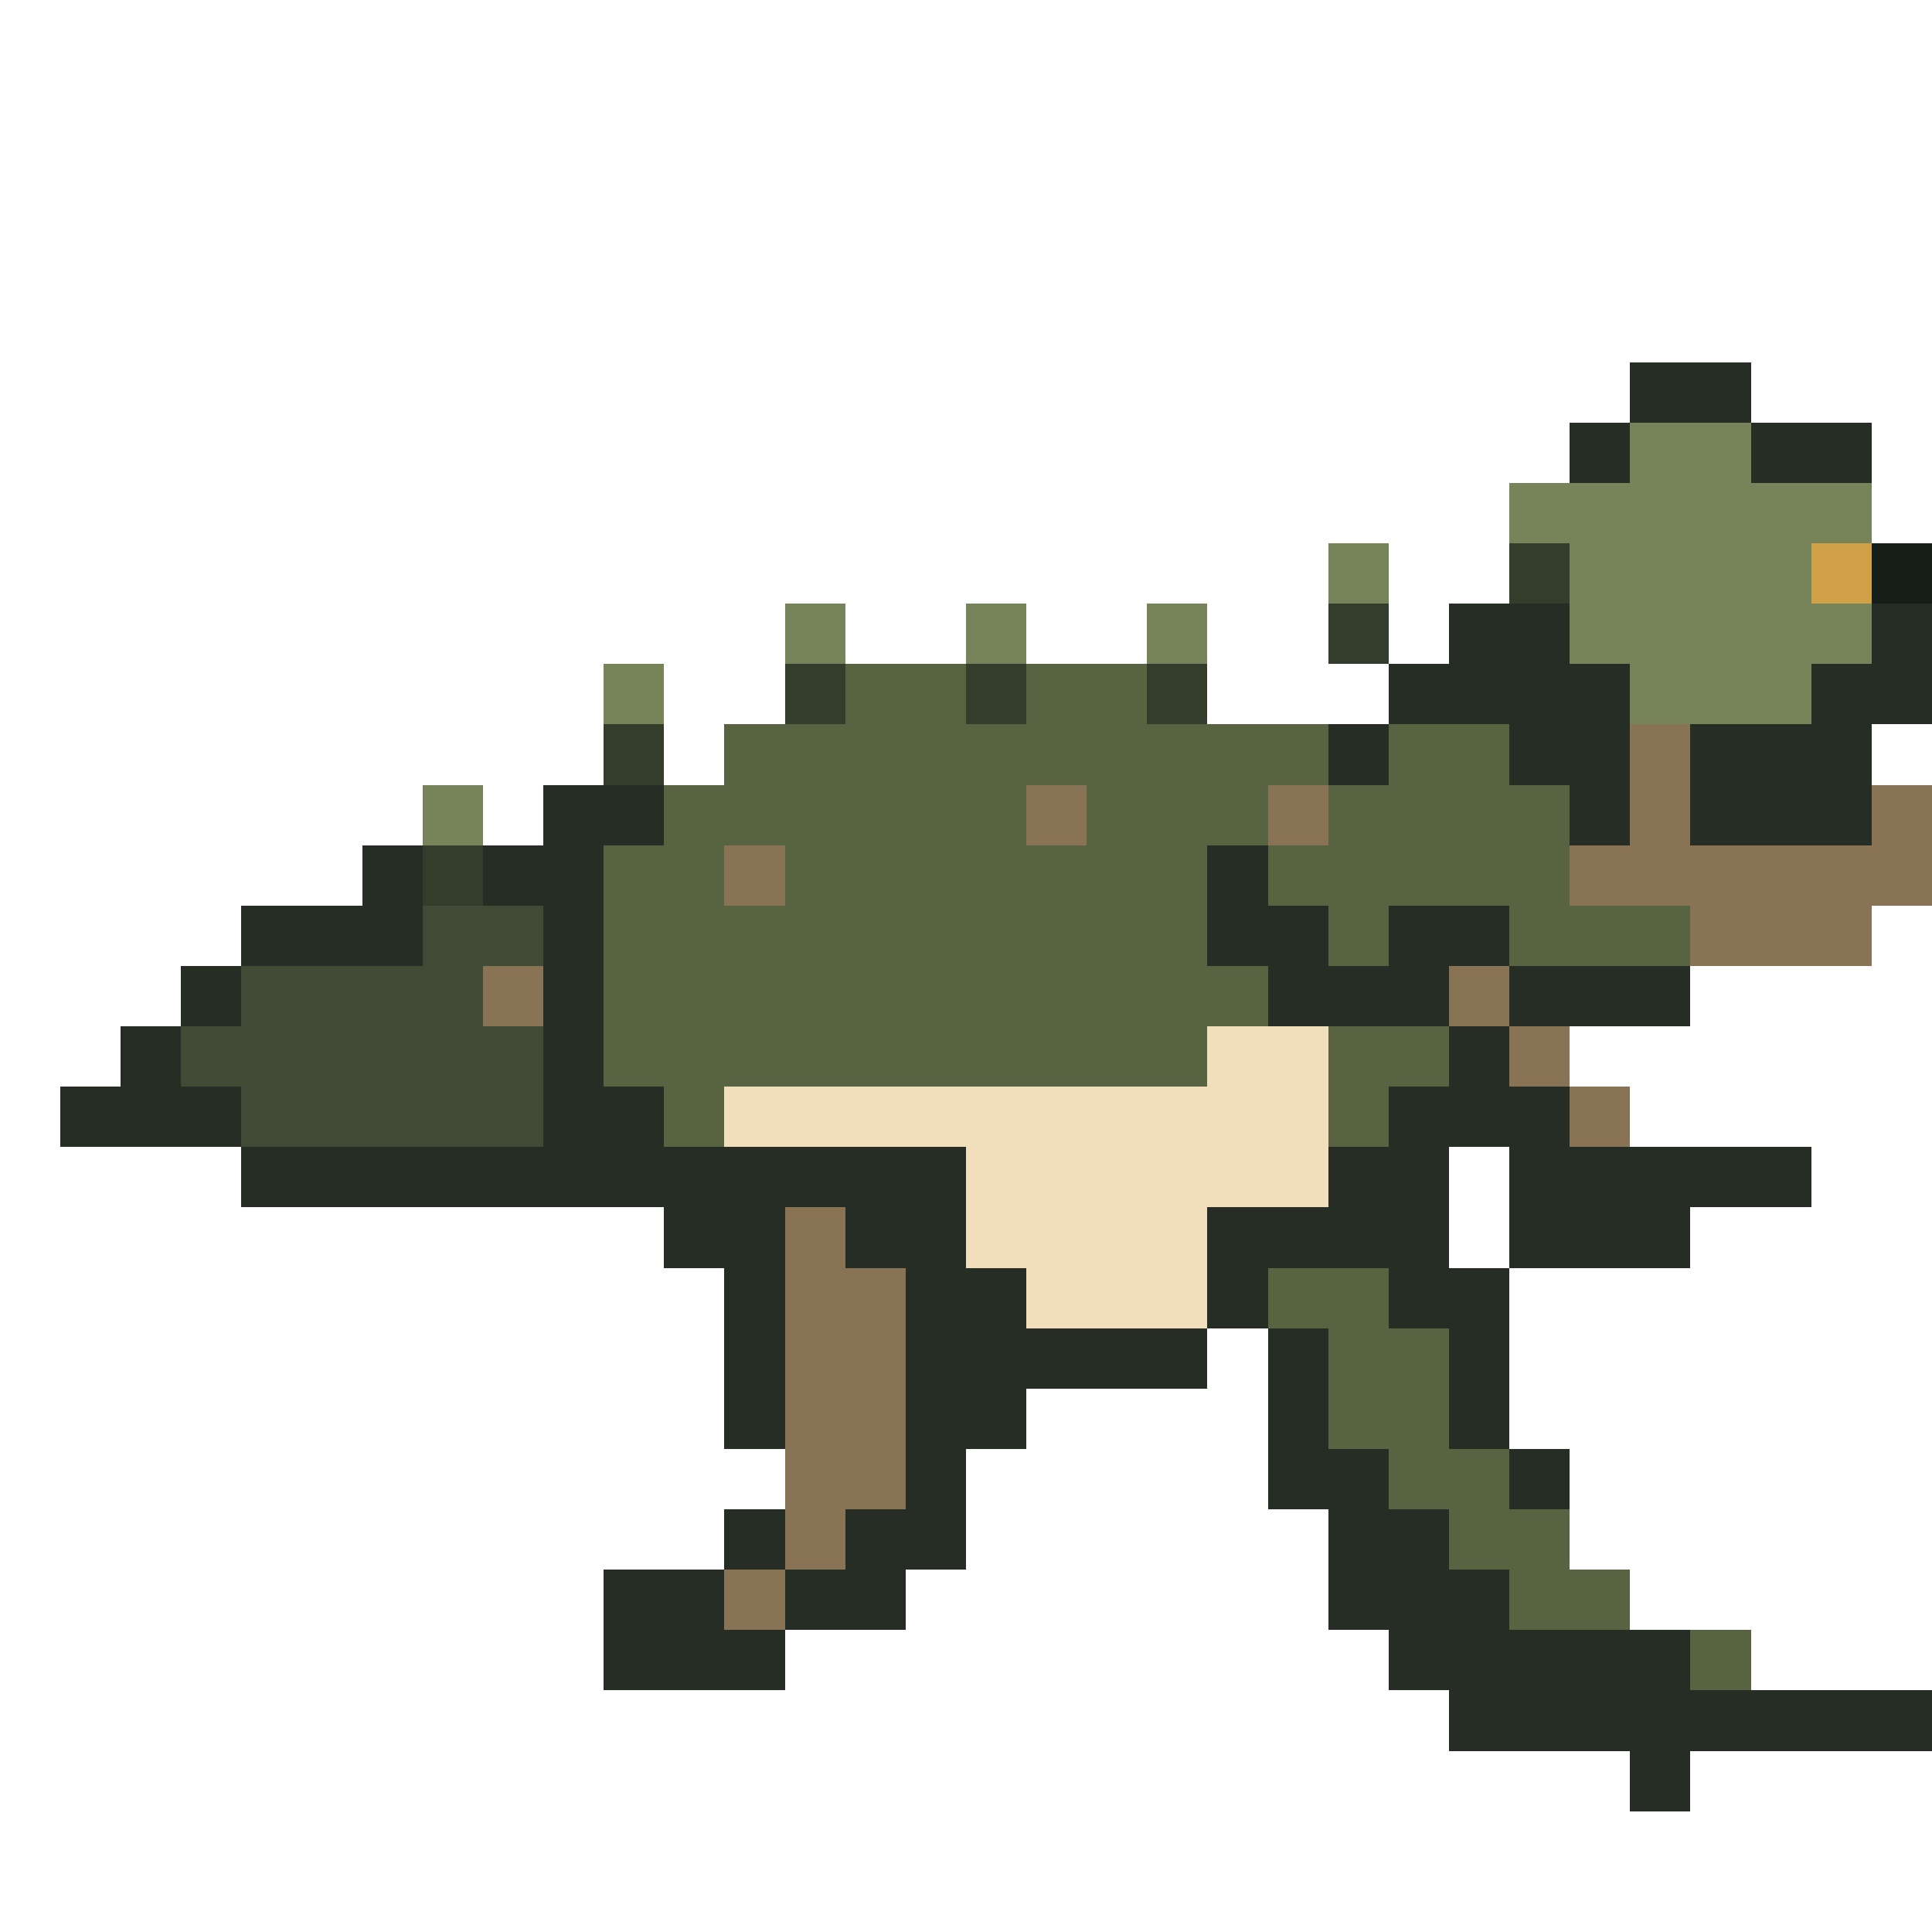
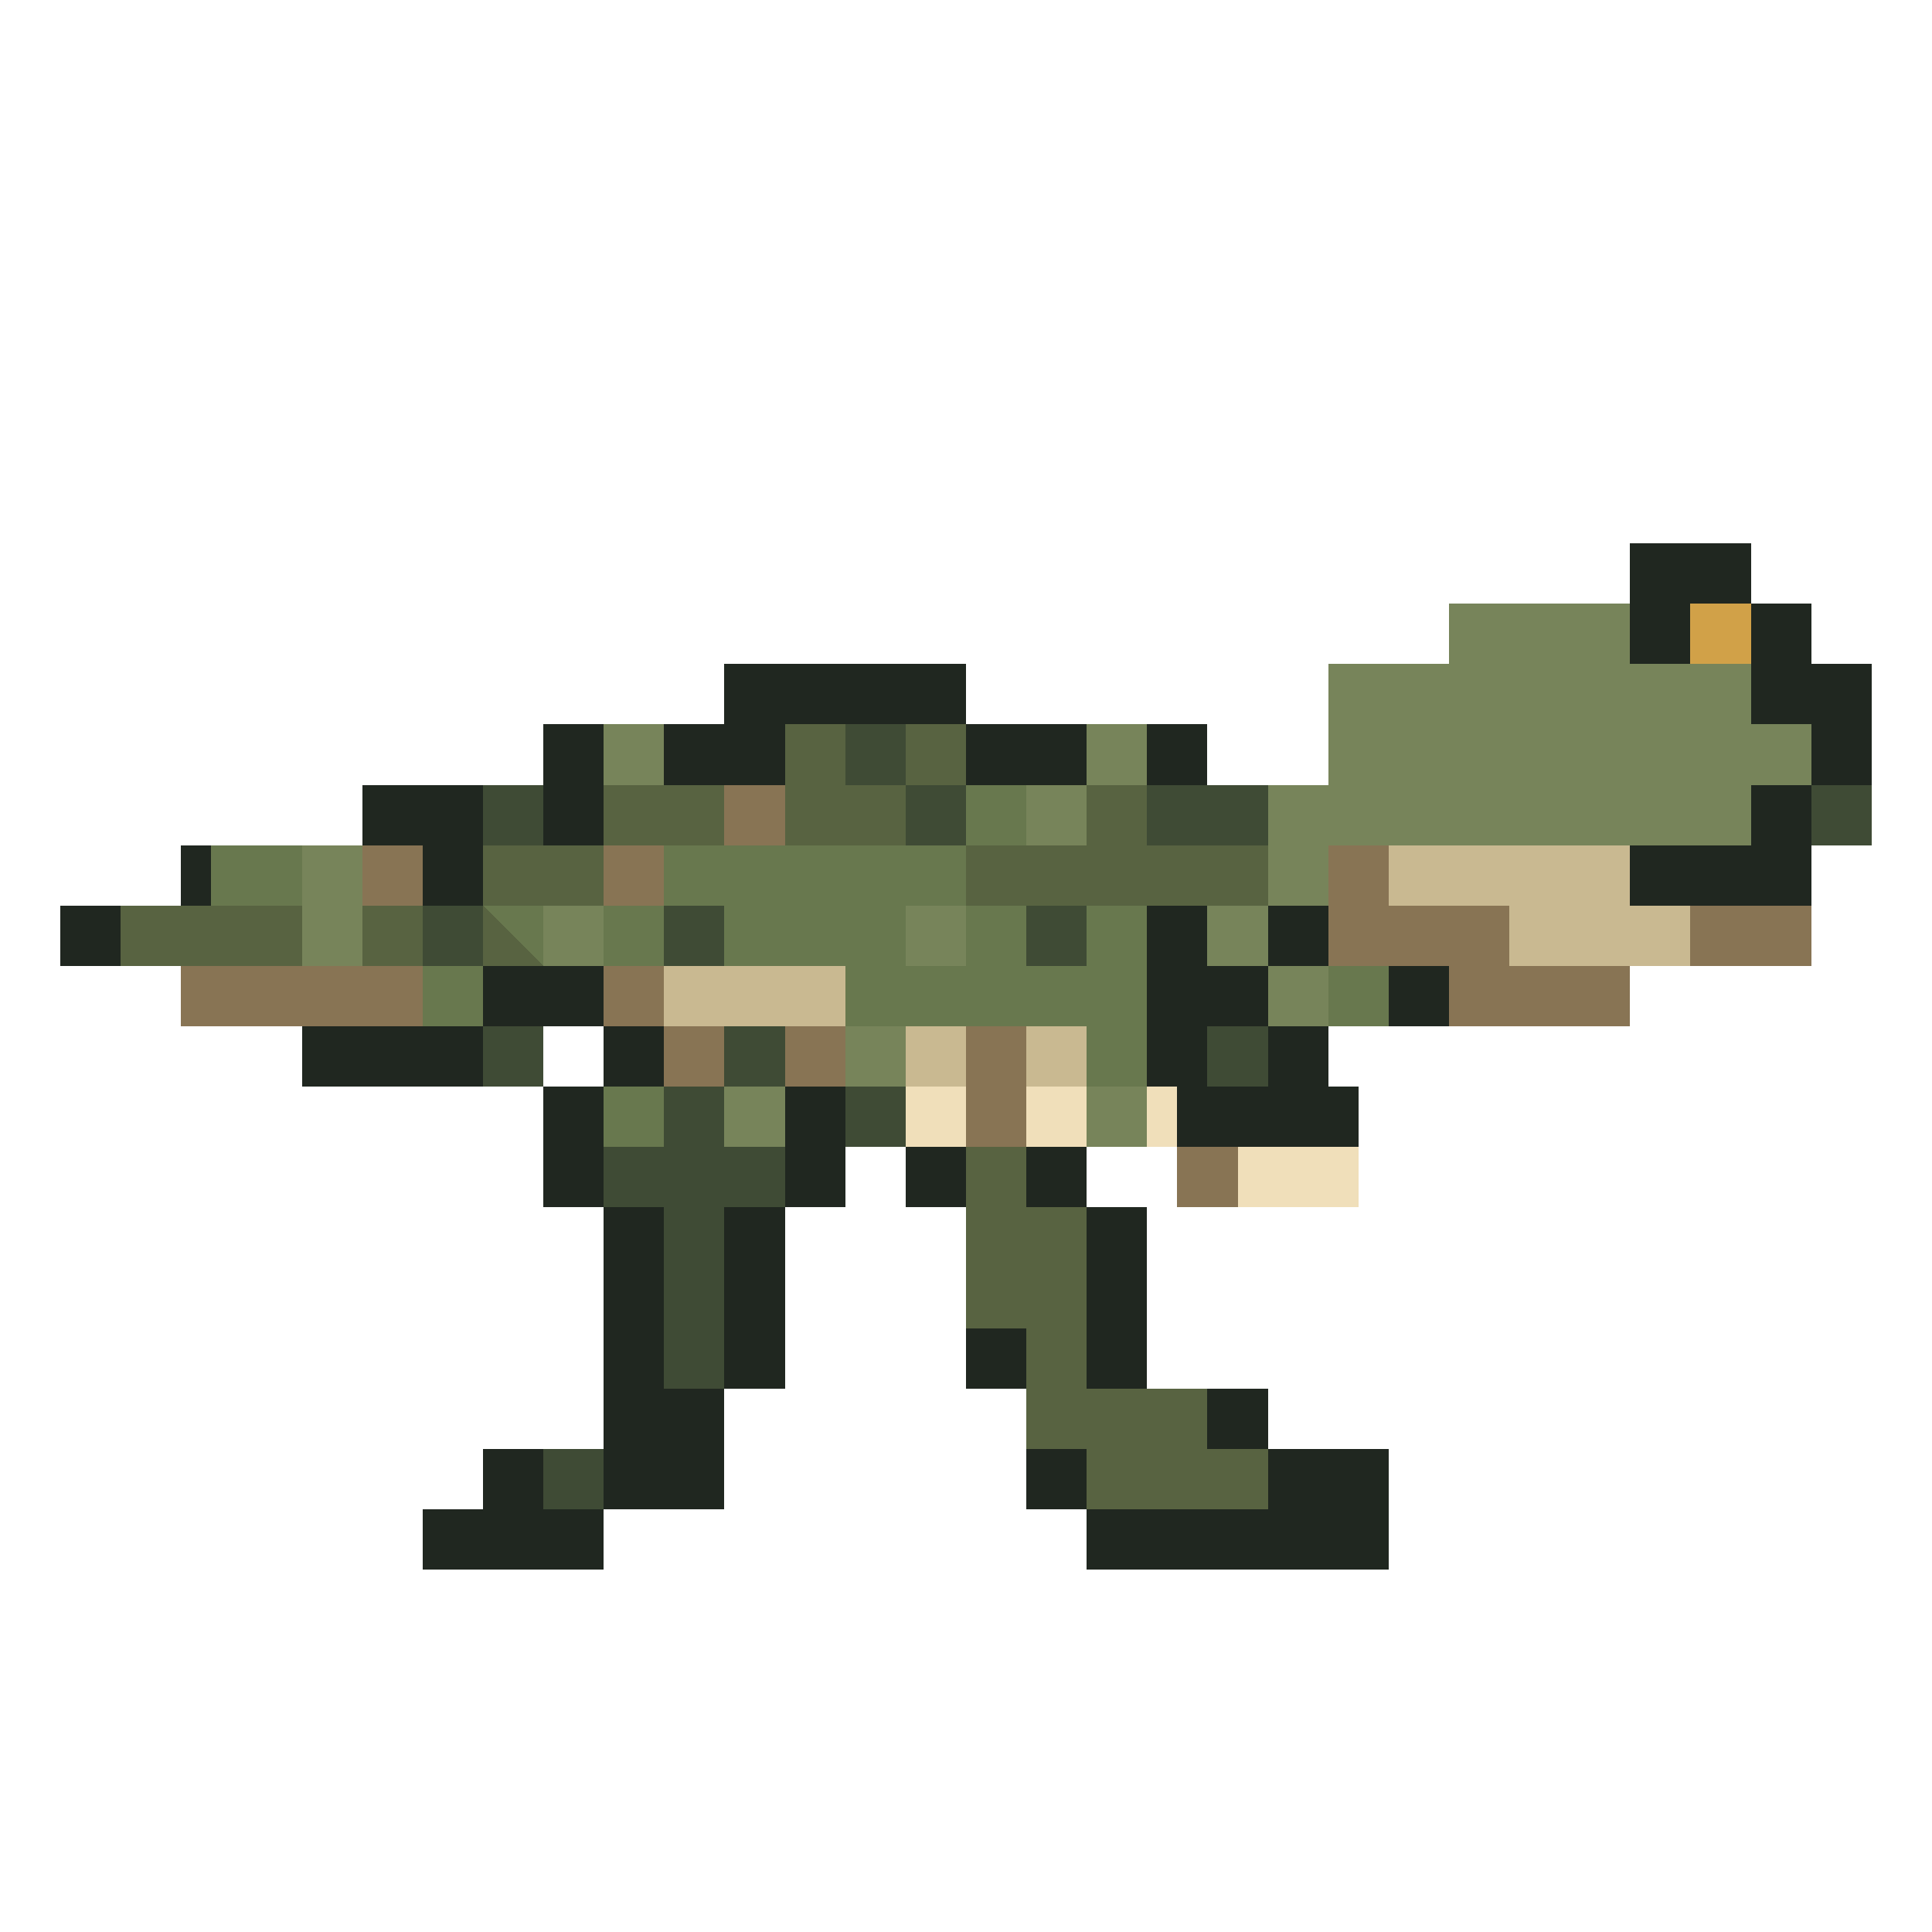
- <svg xmlns="http://www.w3.org/2000/svg" viewBox="0 0 128 128" shape-rendering="crispEdges" role="img" aria-label="Vasti" data-character="Vasti" data-species="Vastatosaurus rex" data-origin="King Kong 2005" data-anatomy="armored tyrannosaur skull three-fingered forelimbs" data-hand-digits="3" data-colors="olive-green brown beige" data-render-style="pixel-art" data-pixel-grid="4px" data-pose="idle">
-   <rect x="108" y="24" width="4" height="4" fill="#252d25" />
-   <rect x="112" y="24" width="4" height="4" fill="#252d25" />
-   <rect x="104" y="28" width="4" height="4" fill="#252d25" />
-   <rect x="108" y="28" width="4" height="4" fill="#77845a" />
-   <rect x="112" y="28" width="4" height="4" fill="#77845a" />
-   <rect x="116" y="28" width="4" height="4" fill="#252d25" />
-   <rect x="120" y="28" width="4" height="4" fill="#252d25" />
-   <rect x="100" y="32" width="4" height="4" fill="#77845a" />
-   <rect x="104" y="32" width="4" height="4" fill="#77845a" />
-   <rect x="108" y="32" width="4" height="4" fill="#77845a" />
-   <rect x="112" y="32" width="4" height="4" fill="#77845a" />
-   <rect x="116" y="32" width="4" height="4" fill="#77845a" />
-   <rect x="120" y="32" width="4" height="4" fill="#77845a" />
-   <rect x="88" y="36" width="4" height="4" fill="#77845a" />
-   <rect x="100" y="36" width="4" height="4" fill="#343d2c" />
-   <rect x="104" y="36" width="4" height="4" fill="#77845a" />
-   <rect x="108" y="36" width="4" height="4" fill="#77845a" />
-   <rect x="112" y="36" width="4" height="4" fill="#77845a" />
-   <rect x="116" y="36" width="4" height="4" fill="#77845a" />
-   <rect x="120" y="36" width="4" height="4" fill="#d1a148" />
-   <rect x="124" y="36" width="4" height="4" fill="#171d18" />
-   <rect x="52" y="40" width="4" height="4" fill="#77845a" />
-   <rect x="64" y="40" width="4" height="4" fill="#77845a" />
-   <rect x="76" y="40" width="4" height="4" fill="#77845a" />
-   <rect x="88" y="40" width="4" height="4" fill="#343d2c" />
-   <rect x="96" y="40" width="4" height="4" fill="#252d25" />
-   <rect x="100" y="40" width="4" height="4" fill="#252d25" />
-   <rect x="104" y="40" width="4" height="4" fill="#77845a" />
-   <rect x="108" y="40" width="4" height="4" fill="#77845a" />
-   <rect x="112" y="40" width="4" height="4" fill="#77845a" />
-   <rect x="116" y="40" width="4" height="4" fill="#77845a" />
-   <rect x="120" y="40" width="4" height="4" fill="#77845a" />
-   <rect x="124" y="40" width="4" height="4" fill="#252d25" />
-   <rect x="40" y="44" width="4" height="4" fill="#77845a" />
-   <rect x="52" y="44" width="4" height="4" fill="#343d2c" />
-   <rect x="56" y="44" width="4" height="4" fill="#586341" />
-   <rect x="60" y="44" width="4" height="4" fill="#586341" />
-   <rect x="64" y="44" width="4" height="4" fill="#343d2c" />
-   <rect x="68" y="44" width="4" height="4" fill="#586341" />
-   <rect x="72" y="44" width="4" height="4" fill="#586341" />
-   <rect x="76" y="44" width="4" height="4" fill="#343d2c" />
-   <rect x="92" y="44" width="4" height="4" fill="#252d25" />
-   <rect x="96" y="44" width="4" height="4" fill="#252d25" />
-   <rect x="100" y="44" width="4" height="4" fill="#252d25" />
-   <rect x="104" y="44" width="4" height="4" fill="#252d25" />
-   <rect x="108" y="44" width="4" height="4" fill="#77845a" />
-   <rect x="112" y="44" width="4" height="4" fill="#77845a" />
-   <rect x="116" y="44" width="4" height="4" fill="#77845a" />
-   <rect x="120" y="44" width="4" height="4" fill="#252d25" />
-   <rect x="124" y="44" width="4" height="4" fill="#252d25" />
-   <rect x="40" y="48" width="4" height="4" fill="#343d2c" />
-   <rect x="48" y="48" width="4" height="4" fill="#586341" />
-   <rect x="52" y="48" width="4" height="4" fill="#586341" />
-   <rect x="56" y="48" width="4" height="4" fill="#586341" />
-   <rect x="60" y="48" width="4" height="4" fill="#586341" />
-   <rect x="64" y="48" width="4" height="4" fill="#586341" />
-   <rect x="68" y="48" width="4" height="4" fill="#586341" />
-   <rect x="72" y="48" width="4" height="4" fill="#586341" />
-   <rect x="76" y="48" width="4" height="4" fill="#586341" />
-   <rect x="80" y="48" width="4" height="4" fill="#586341" />
-   <rect x="84" y="48" width="4" height="4" fill="#586341" />
-   <rect x="88" y="48" width="4" height="4" fill="#252d25" />
-   <rect x="92" y="48" width="4" height="4" fill="#586341" />
-   <rect x="96" y="48" width="4" height="4" fill="#586341" />
-   <rect x="100" y="48" width="4" height="4" fill="#252d25" />
-   <rect x="104" y="48" width="4" height="4" fill="#252d25" />
-   <rect x="108" y="48" width="4" height="4" fill="#887454" />
-   <rect x="112" y="48" width="4" height="4" fill="#252d25" />
-   <rect x="116" y="48" width="4" height="4" fill="#252d25" />
-   <rect x="120" y="48" width="4" height="4" fill="#252d25" />
-   <rect x="28" y="52" width="4" height="4" fill="#77845a" />
-   <rect x="36" y="52" width="4" height="4" fill="#252d25" />
-   <rect x="40" y="52" width="4" height="4" fill="#252d25" />
-   <rect x="44" y="52" width="4" height="4" fill="#586341" />
-   <rect x="48" y="52" width="4" height="4" fill="#586341" />
-   <rect x="52" y="52" width="4" height="4" fill="#586341" />
-   <rect x="56" y="52" width="4" height="4" fill="#586341" />
-   <rect x="60" y="52" width="4" height="4" fill="#586341" />
-   <rect x="64" y="52" width="4" height="4" fill="#586341" />
-   <rect x="68" y="52" width="4" height="4" fill="#887454" />
-   <rect x="72" y="52" width="4" height="4" fill="#586341" />
-   <rect x="76" y="52" width="4" height="4" fill="#586341" />
-   <rect x="80" y="52" width="4" height="4" fill="#586341" />
-   <rect x="84" y="52" width="4" height="4" fill="#887454" />
-   <rect x="88" y="52" width="4" height="4" fill="#586341" />
-   <rect x="92" y="52" width="4" height="4" fill="#586341" />
-   <rect x="96" y="52" width="4" height="4" fill="#586341" />
-   <rect x="100" y="52" width="4" height="4" fill="#586341" />
-   <rect x="104" y="52" width="4" height="4" fill="#252d25" />
-   <rect x="108" y="52" width="4" height="4" fill="#887454" />
-   <rect x="112" y="52" width="4" height="4" fill="#252d25" />
-   <rect x="116" y="52" width="4" height="4" fill="#252d25" />
-   <rect x="120" y="52" width="4" height="4" fill="#252d25" />
-   <rect x="124" y="52" width="4" height="4" fill="#887454" />
-   <rect x="24" y="56" width="4" height="4" fill="#252d25" />
-   <rect x="28" y="56" width="4" height="4" fill="#343d2c" />
-   <rect x="32" y="56" width="4" height="4" fill="#252d25" />
-   <rect x="36" y="56" width="4" height="4" fill="#252d25" />
-   <rect x="40" y="56" width="4" height="4" fill="#586341" />
-   <rect x="44" y="56" width="4" height="4" fill="#586341" />
-   <rect x="48" y="56" width="4" height="4" fill="#887454" />
-   <rect x="52" y="56" width="4" height="4" fill="#586341" />
-   <rect x="56" y="56" width="4" height="4" fill="#586341" />
-   <rect x="60" y="56" width="4" height="4" fill="#586341" />
-   <rect x="64" y="56" width="4" height="4" fill="#586341" />
-   <rect x="68" y="56" width="4" height="4" fill="#586341" />
-   <rect x="72" y="56" width="4" height="4" fill="#586341" />
-   <rect x="76" y="56" width="4" height="4" fill="#586341" />
-   <rect x="80" y="56" width="4" height="4" fill="#252d25" />
-   <rect x="84" y="56" width="4" height="4" fill="#586341" />
-   <rect x="88" y="56" width="4" height="4" fill="#586341" />
-   <rect x="92" y="56" width="4" height="4" fill="#586341" />
-   <rect x="96" y="56" width="4" height="4" fill="#586341" />
-   <rect x="100" y="56" width="4" height="4" fill="#586341" />
-   <rect x="104" y="56" width="4" height="4" fill="#887454" />
-   <rect x="108" y="56" width="4" height="4" fill="#887454" />
-   <rect x="112" y="56" width="4" height="4" fill="#887454" />
-   <rect x="116" y="56" width="4" height="4" fill="#887454" />
-   <rect x="120" y="56" width="4" height="4" fill="#887454" />
-   <rect x="124" y="56" width="4" height="4" fill="#887454" />
-   <rect x="16" y="60" width="4" height="4" fill="#252d25" />
-   <rect x="20" y="60" width="4" height="4" fill="#252d25" />
-   <rect x="24" y="60" width="4" height="4" fill="#252d25" />
-   <rect x="28" y="60" width="4" height="4" fill="#3f4b35" />
-   <rect x="32" y="60" width="4" height="4" fill="#3f4b35" />
-   <rect x="36" y="60" width="4" height="4" fill="#252d25" />
-   <rect x="40" y="60" width="4" height="4" fill="#586341" />
-   <rect x="44" y="60" width="4" height="4" fill="#586341" />
-   <rect x="48" y="60" width="4" height="4" fill="#586341" />
-   <rect x="52" y="60" width="4" height="4" fill="#586341" />
-   <rect x="56" y="60" width="4" height="4" fill="#586341" />
-   <rect x="60" y="60" width="4" height="4" fill="#586341" />
-   <rect x="64" y="60" width="4" height="4" fill="#586341" />
-   <rect x="68" y="60" width="4" height="4" fill="#586341" />
-   <rect x="72" y="60" width="4" height="4" fill="#586341" />
-   <rect x="76" y="60" width="4" height="4" fill="#586341" />
-   <rect x="80" y="60" width="4" height="4" fill="#252d25" />
-   <rect x="84" y="60" width="4" height="4" fill="#252d25" />
-   <rect x="88" y="60" width="4" height="4" fill="#586341" />
-   <rect x="92" y="60" width="4" height="4" fill="#252d25" />
-   <rect x="96" y="60" width="4" height="4" fill="#252d25" />
-   <rect x="100" y="60" width="4" height="4" fill="#586341" />
-   <rect x="104" y="60" width="4" height="4" fill="#586341" />
-   <rect x="108" y="60" width="4" height="4" fill="#586341" />
-   <rect x="112" y="60" width="4" height="4" fill="#887454" />
-   <rect x="116" y="60" width="4" height="4" fill="#887454" />
-   <rect x="120" y="60" width="4" height="4" fill="#887454" />
-   <rect x="12" y="64" width="4" height="4" fill="#252d25" />
-   <rect x="16" y="64" width="4" height="4" fill="#3f4b35" />
-   <rect x="20" y="64" width="4" height="4" fill="#3f4b35" />
-   <rect x="24" y="64" width="4" height="4" fill="#3f4b35" />
-   <rect x="28" y="64" width="4" height="4" fill="#3f4b35" />
-   <rect x="32" y="64" width="4" height="4" fill="#887454" />
-   <rect x="36" y="64" width="4" height="4" fill="#252d25" />
-   <rect x="40" y="64" width="4" height="4" fill="#586341" />
-   <rect x="44" y="64" width="4" height="4" fill="#586341" />
-   <rect x="48" y="64" width="4" height="4" fill="#586341" />
-   <rect x="52" y="64" width="4" height="4" fill="#586341" />
-   <rect x="56" y="64" width="4" height="4" fill="#586341" />
-   <rect x="60" y="64" width="4" height="4" fill="#586341" />
-   <rect x="64" y="64" width="4" height="4" fill="#586341" />
-   <rect x="68" y="64" width="4" height="4" fill="#586341" />
-   <rect x="72" y="64" width="4" height="4" fill="#586341" />
-   <rect x="76" y="64" width="4" height="4" fill="#586341" />
-   <rect x="80" y="64" width="4" height="4" fill="#586341" />
-   <rect x="84" y="64" width="4" height="4" fill="#252d25" />
-   <rect x="88" y="64" width="4" height="4" fill="#252d25" />
-   <rect x="92" y="64" width="4" height="4" fill="#252d25" />
-   <rect x="96" y="64" width="4" height="4" fill="#887454" />
-   <rect x="100" y="64" width="4" height="4" fill="#252d25" />
-   <rect x="104" y="64" width="4" height="4" fill="#252d25" />
-   <rect x="108" y="64" width="4" height="4" fill="#252d25" />
-   <rect x="8" y="68" width="4" height="4" fill="#252d25" />
-   <rect x="12" y="68" width="4" height="4" fill="#3f4b35" />
-   <rect x="16" y="68" width="4" height="4" fill="#3f4b35" />
-   <rect x="20" y="68" width="4" height="4" fill="#3f4b35" />
-   <rect x="24" y="68" width="4" height="4" fill="#3f4b35" />
-   <rect x="28" y="68" width="4" height="4" fill="#3f4b35" />
-   <rect x="32" y="68" width="4" height="4" fill="#3f4b35" />
-   <rect x="36" y="68" width="4" height="4" fill="#252d25" />
-   <rect x="40" y="68" width="4" height="4" fill="#586341" />
-   <rect x="44" y="68" width="4" height="4" fill="#586341" />
-   <rect x="48" y="68" width="4" height="4" fill="#586341" />
-   <rect x="52" y="68" width="4" height="4" fill="#586341" />
-   <rect x="56" y="68" width="4" height="4" fill="#586341" />
-   <rect x="60" y="68" width="4" height="4" fill="#586341" />
-   <rect x="64" y="68" width="4" height="4" fill="#586341" />
-   <rect x="68" y="68" width="4" height="4" fill="#586341" />
-   <rect x="72" y="68" width="4" height="4" fill="#586341" />
-   <rect x="76" y="68" width="4" height="4" fill="#586341" />
-   <rect x="80" y="68" width="4" height="4" fill="#f0dfba" />
-   <rect x="84" y="68" width="4" height="4" fill="#f0dfba" />
-   <rect x="88" y="68" width="4" height="4" fill="#586341" />
-   <rect x="92" y="68" width="4" height="4" fill="#586341" />
-   <rect x="96" y="68" width="4" height="4" fill="#252d25" />
-   <rect x="100" y="68" width="4" height="4" fill="#887454" />
-   <rect x="4" y="72" width="4" height="4" fill="#252d25" />
-   <rect x="8" y="72" width="4" height="4" fill="#252d25" />
-   <rect x="12" y="72" width="4" height="4" fill="#252d25" />
-   <rect x="16" y="72" width="4" height="4" fill="#3f4b35" />
-   <rect x="20" y="72" width="4" height="4" fill="#3f4b35" />
-   <rect x="24" y="72" width="4" height="4" fill="#3f4b35" />
-   <rect x="28" y="72" width="4" height="4" fill="#3f4b35" />
-   <rect x="32" y="72" width="4" height="4" fill="#3f4b35" />
-   <rect x="36" y="72" width="4" height="4" fill="#252d25" />
-   <rect x="40" y="72" width="4" height="4" fill="#252d25" />
-   <rect x="44" y="72" width="4" height="4" fill="#586341" />
-   <rect x="48" y="72" width="4" height="4" fill="#f0dfba" />
-   <rect x="52" y="72" width="4" height="4" fill="#f0dfba" />
-   <rect x="56" y="72" width="4" height="4" fill="#f0dfba" />
-   <rect x="60" y="72" width="4" height="4" fill="#f0dfba" />
-   <rect x="64" y="72" width="4" height="4" fill="#f0dfba" />
-   <rect x="68" y="72" width="4" height="4" fill="#f0dfba" />
-   <rect x="72" y="72" width="4" height="4" fill="#f0dfba" />
-   <rect x="76" y="72" width="4" height="4" fill="#f0dfba" />
-   <rect x="80" y="72" width="4" height="4" fill="#f0dfba" />
-   <rect x="84" y="72" width="4" height="4" fill="#f0dfba" />
-   <rect x="88" y="72" width="4" height="4" fill="#586341" />
-   <rect x="92" y="72" width="4" height="4" fill="#252d25" />
-   <rect x="96" y="72" width="4" height="4" fill="#252d25" />
-   <rect x="100" y="72" width="4" height="4" fill="#252d25" />
-   <rect x="104" y="72" width="4" height="4" fill="#887454" />
-   <rect x="16" y="76" width="4" height="4" fill="#252d25" />
-   <rect x="20" y="76" width="4" height="4" fill="#252d25" />
-   <rect x="24" y="76" width="4" height="4" fill="#252d25" />
-   <rect x="28" y="76" width="4" height="4" fill="#252d25" />
-   <rect x="32" y="76" width="4" height="4" fill="#252d25" />
-   <rect x="36" y="76" width="4" height="4" fill="#252d25" />
-   <rect x="40" y="76" width="4" height="4" fill="#252d25" />
-   <rect x="44" y="76" width="4" height="4" fill="#252d25" />
-   <rect x="48" y="76" width="4" height="4" fill="#252d25" />
-   <rect x="52" y="76" width="4" height="4" fill="#252d25" />
-   <rect x="56" y="76" width="4" height="4" fill="#252d25" />
-   <rect x="60" y="76" width="4" height="4" fill="#252d25" />
-   <rect x="64" y="76" width="4" height="4" fill="#f0dfba" />
-   <rect x="68" y="76" width="4" height="4" fill="#f0dfba" />
-   <rect x="72" y="76" width="4" height="4" fill="#f0dfba" />
-   <rect x="76" y="76" width="4" height="4" fill="#f0dfba" />
-   <rect x="80" y="76" width="4" height="4" fill="#f0dfba" />
-   <rect x="84" y="76" width="4" height="4" fill="#f0dfba" />
-   <rect x="88" y="76" width="4" height="4" fill="#252d25" />
-   <rect x="92" y="76" width="4" height="4" fill="#252d25" />
-   <rect x="100" y="76" width="4" height="4" fill="#252d25" />
-   <rect x="104" y="76" width="4" height="4" fill="#252d25" />
-   <rect x="108" y="76" width="4" height="4" fill="#252d25" />
-   <rect x="112" y="76" width="4" height="4" fill="#252d25" />
-   <rect x="116" y="76" width="4" height="4" fill="#252d25" />
-   <rect x="44" y="80" width="4" height="4" fill="#252d25" />
-   <rect x="48" y="80" width="4" height="4" fill="#252d25" />
-   <rect x="52" y="80" width="4" height="4" fill="#887454" />
-   <rect x="56" y="80" width="4" height="4" fill="#252d25" />
-   <rect x="60" y="80" width="4" height="4" fill="#252d25" />
-   <rect x="64" y="80" width="4" height="4" fill="#f0dfba" />
-   <rect x="68" y="80" width="4" height="4" fill="#f0dfba" />
-   <rect x="72" y="80" width="4" height="4" fill="#f0dfba" />
-   <rect x="76" y="80" width="4" height="4" fill="#f0dfba" />
-   <rect x="80" y="80" width="4" height="4" fill="#252d25" />
-   <rect x="84" y="80" width="4" height="4" fill="#252d25" />
-   <rect x="88" y="80" width="4" height="4" fill="#252d25" />
-   <rect x="92" y="80" width="4" height="4" fill="#252d25" />
-   <rect x="100" y="80" width="4" height="4" fill="#252d25" />
-   <rect x="104" y="80" width="4" height="4" fill="#252d25" />
-   <rect x="108" y="80" width="4" height="4" fill="#252d25" />
-   <rect x="48" y="84" width="4" height="4" fill="#252d25" />
-   <rect x="52" y="84" width="4" height="4" fill="#887454" />
-   <rect x="56" y="84" width="4" height="4" fill="#887454" />
-   <rect x="60" y="84" width="4" height="4" fill="#252d25" />
-   <rect x="64" y="84" width="4" height="4" fill="#252d25" />
-   <rect x="68" y="84" width="4" height="4" fill="#f0dfba" />
-   <rect x="72" y="84" width="4" height="4" fill="#f0dfba" />
-   <rect x="76" y="84" width="4" height="4" fill="#f0dfba" />
-   <rect x="80" y="84" width="4" height="4" fill="#252d25" />
-   <rect x="84" y="84" width="4" height="4" fill="#586341" />
-   <rect x="88" y="84" width="4" height="4" fill="#586341" />
-   <rect x="92" y="84" width="4" height="4" fill="#252d25" />
-   <rect x="96" y="84" width="4" height="4" fill="#252d25" />
-   <rect x="48" y="88" width="4" height="4" fill="#252d25" />
-   <rect x="52" y="88" width="4" height="4" fill="#887454" />
-   <rect x="56" y="88" width="4" height="4" fill="#887454" />
-   <rect x="60" y="88" width="4" height="4" fill="#252d25" />
-   <rect x="64" y="88" width="4" height="4" fill="#252d25" />
-   <rect x="68" y="88" width="4" height="4" fill="#252d25" />
-   <rect x="72" y="88" width="4" height="4" fill="#252d25" />
-   <rect x="76" y="88" width="4" height="4" fill="#252d25" />
-   <rect x="84" y="88" width="4" height="4" fill="#252d25" />
-   <rect x="88" y="88" width="4" height="4" fill="#586341" />
-   <rect x="92" y="88" width="4" height="4" fill="#586341" />
-   <rect x="96" y="88" width="4" height="4" fill="#252d25" />
-   <rect x="48" y="92" width="4" height="4" fill="#252d25" />
-   <rect x="52" y="92" width="4" height="4" fill="#887454" />
-   <rect x="56" y="92" width="4" height="4" fill="#887454" />
-   <rect x="60" y="92" width="4" height="4" fill="#252d25" />
-   <rect x="64" y="92" width="4" height="4" fill="#252d25" />
-   <rect x="84" y="92" width="4" height="4" fill="#252d25" />
-   <rect x="88" y="92" width="4" height="4" fill="#586341" />
-   <rect x="92" y="92" width="4" height="4" fill="#586341" />
-   <rect x="96" y="92" width="4" height="4" fill="#252d25" />
-   <rect x="52" y="96" width="4" height="4" fill="#887454" />
-   <rect x="56" y="96" width="4" height="4" fill="#887454" />
-   <rect x="60" y="96" width="4" height="4" fill="#252d25" />
-   <rect x="84" y="96" width="4" height="4" fill="#252d25" />
-   <rect x="88" y="96" width="4" height="4" fill="#252d25" />
-   <rect x="92" y="96" width="4" height="4" fill="#586341" />
-   <rect x="96" y="96" width="4" height="4" fill="#586341" />
-   <rect x="100" y="96" width="4" height="4" fill="#252d25" />
-   <rect x="48" y="100" width="4" height="4" fill="#252d25" />
-   <rect x="52" y="100" width="4" height="4" fill="#887454" />
-   <rect x="56" y="100" width="4" height="4" fill="#252d25" />
-   <rect x="60" y="100" width="4" height="4" fill="#252d25" />
-   <rect x="88" y="100" width="4" height="4" fill="#252d25" />
-   <rect x="92" y="100" width="4" height="4" fill="#252d25" />
-   <rect x="96" y="100" width="4" height="4" fill="#586341" />
-   <rect x="100" y="100" width="4" height="4" fill="#586341" />
-   <rect x="40" y="104" width="4" height="4" fill="#252d25" />
-   <rect x="44" y="104" width="4" height="4" fill="#252d25" />
-   <rect x="48" y="104" width="4" height="4" fill="#887454" />
-   <rect x="52" y="104" width="4" height="4" fill="#252d25" />
-   <rect x="56" y="104" width="4" height="4" fill="#252d25" />
-   <rect x="88" y="104" width="4" height="4" fill="#252d25" />
-   <rect x="92" y="104" width="4" height="4" fill="#252d25" />
-   <rect x="96" y="104" width="4" height="4" fill="#252d25" />
-   <rect x="100" y="104" width="4" height="4" fill="#586341" />
-   <rect x="104" y="104" width="4" height="4" fill="#586341" />
-   <rect x="40" y="108" width="4" height="4" fill="#252d25" />
-   <rect x="44" y="108" width="4" height="4" fill="#252d25" />
-   <rect x="48" y="108" width="4" height="4" fill="#252d25" />
-   <rect x="92" y="108" width="4" height="4" fill="#252d25" />
-   <rect x="96" y="108" width="4" height="4" fill="#252d25" />
-   <rect x="100" y="108" width="4" height="4" fill="#252d25" />
-   <rect x="104" y="108" width="4" height="4" fill="#252d25" />
-   <rect x="108" y="108" width="4" height="4" fill="#252d25" />
-   <rect x="112" y="108" width="4" height="4" fill="#586341" />
-   <rect x="96" y="112" width="4" height="4" fill="#252d25" />
-   <rect x="100" y="112" width="4" height="4" fill="#252d25" />
-   <rect x="104" y="112" width="4" height="4" fill="#252d25" />
-   <rect x="108" y="112" width="4" height="4" fill="#252d25" />
-   <rect x="112" y="112" width="4" height="4" fill="#252d25" />
-   <rect x="116" y="112" width="4" height="4" fill="#252d25" />
-   <rect x="120" y="112" width="4" height="4" fill="#252d25" />
-   <rect x="124" y="112" width="4" height="4" fill="#252d25" />
-   <rect x="108" y="116" width="4" height="4" fill="#252d25" />
+ <svg xmlns="http://www.w3.org/2000/svg" viewBox="0 0 128 128" shape-rendering="crispEdges" role="img" aria-label="Vasti idle" data-character="Vasti" data-species="Vastatosaurus rex" data-origin="King Kong 2005" data-reference="vastatosaurus-rex.jpg" data-anatomy="three-fingered forelimbs, broad low skull, long tapering tail, heavy barrel body and muscular hind legs" data-hand-digits="3" data-colors="olive-green brown beige" data-render-style="pixel-art" data-pixel-grid="4px" data-pose="idle">
+   <g id="hind-legs" transform="translate(0 0)">
+     <path d="M40 64 H60 V72 H56 V80 H52 V92 H48 V100 H40 V104 H28 V100 H32 V96 H40 V88 H40 V80 H36 V72 H40 Z" fill="#202720" />
+     <path d="M44 68 H56 V72 H52 V80 H48 V92 H44 V96 H36 V100 H32 V100 H40 V96 H44 V88 H44 V80 H40 V72 H44 Z" fill="#3f4b35" />
+     <path d="M60 64 H76 V72 H72 V80 H76 V92 H84 V96 H92 V104 H72 V100 H68 V92 H64 V80 H60 Z" fill="#202720" />
+     <path d="M64 68 H72 V72 H68 V80 H72 V92 H80 V96 H84 V100 H72 V96 H68 V88 H64 V80 H64 V72 Z" fill="#586341" />
+   </g>
+   <g id="tail" transform="translate(0 0)">
+     <path d="M4 60 H12 V56 H24 V52 H36 V56 H44 V60 H48 V64 H44 V68 H32 V72 H20 V68 H12 V64 H4 Z" fill="#202720" />
+     <path d="M8 60 H14 V56 H24 V56 H36 V60 H44 V64 H40 V68 H28 V68 H20 V64 H12 V64 H8 Z" fill="#68784e" />
+     <rect x="8" y="60" width="28" height="4" fill="#586341" />
+     <rect x="20" y="56" width="16" height="4" fill="#77845a" />
+     <rect x="12" y="64" width="16" height="4" fill="#887454" />
+   </g>
+   <g id="torso" transform="translate(0 0)">
+     <path d="M28 60 V52 H36 V48 H48 V44 H64 V48 H80 V52 H88 V60 H92 V68 H84 V72 H76 V76 H56 V72 H40 V68 H32 V64 H28 Z" fill="#202720" />
+     <path d="M32 60 V56 H40 V52 H52 V48 H64 V52 H80 V56 H84 V64 H80 V68 H72 V72 H56 V68 H44 V64 H36 V64 H32 Z" fill="#586341" />
+     <path d="M32 60 H40 V56 H52 V56 H64 V60 H80 V60 H84 V64 H76 V68 H60 V68 H44 V64 H36 Z" fill="#68784e" />
+     <path d="M40 64 H56 V68 H72 V68 H80 V72 H72 V76 H56 V72 H44 V68 H40 Z" fill="#887454" />
+     <path d="M44 64 H56 V68 H72 V68 H80 V72 H68 V72 H56 V68 H44 Z" fill="#c9b991" />
+     <rect x="32" y="52" width="4" height="4" fill="#3f4b35" />
+     <rect x="40" y="48" width="4" height="4" fill="#77845a" />
+     <rect x="48" y="52" width="4" height="4" fill="#887454" />
+     <rect x="56" y="48" width="4" height="4" fill="#3f4b35" />
+     <rect x="64" y="52" width="4" height="4" fill="#68784e" />
+     <rect x="72" y="48" width="4" height="4" fill="#77845a" />
+     <rect x="80" y="52" width="4" height="4" fill="#3f4b35" />
+     <rect x="36" y="60" width="4" height="4" fill="#77845a" />
+     <rect x="44" y="60" width="4" height="4" fill="#3f4b35" />
+     <rect x="52" y="56" width="4" height="4" fill="#68784e" />
+     <rect x="60" y="60" width="4" height="4" fill="#77845a" />
+     <rect x="68" y="60" width="4" height="4" fill="#3f4b35" />
+     <rect x="76" y="60" width="4" height="4" fill="#887454" />
+     <rect x="84" y="64" width="4" height="4" fill="#77845a" />
+     <rect x="48" y="68" width="4" height="4" fill="#3f4b35" />
+     <rect x="56" y="68" width="4" height="4" fill="#77845a" />
+     <rect x="64" y="68" width="4" height="4" fill="#887454" />
+     <rect x="72" y="68" width="4" height="4" fill="#68784e" />
+     <rect x="80" y="72" width="4" height="4" fill="#77845a" />
+     <rect x="28" y="60" width="4" height="4" fill="#3f4b35" />
+     <rect x="20" y="60" width="4" height="4" fill="#77845a" />
+     <rect x="24" y="56" width="4" height="4" fill="#887454" />
+     <rect x="32" y="68" width="4" height="4" fill="#3f4b35" />
+     <rect x="40" y="72" width="4" height="4" fill="#68784e" />
+     <rect x="48" y="72" width="4" height="4" fill="#77845a" />
+     <rect x="56" y="72" width="4" height="4" fill="#3f4b35" />
+     <rect x="64" y="72" width="4" height="4" fill="#887454" />
+     <rect x="72" y="72" width="4" height="4" fill="#77845a" />
+     <rect x="80" y="76" width="4" height="4" fill="#3f4b35" />
+     <rect x="88" y="64" width="4" height="4" fill="#68784e" />
+     <rect x="40" y="56" width="4" height="4" fill="#887454" />
+     <rect x="60" y="52" width="4" height="4" fill="#3f4b35" />
+     <rect x="68" y="52" width="4" height="4" fill="#77845a" />
+     <rect x="76" y="52" width="4" height="4" fill="#3f4b35" />
+     <rect x="84" y="56" width="4" height="4" fill="#77845a" />
+     <rect x="60" y="72" width="4" height="4" fill="#f0dfba" />
+     <rect x="68" y="72" width="4" height="4" fill="#f0dfba" />
+     <rect x="76" y="72" width="4" height="4" fill="#f0dfba" />
+   </g>
+   <g id="skull-and-neck" transform="translate(0 0)">
+     <path d="M76 60 H84 V52 H88 V44 H96 V40 H108 V36 H116 V40 H120 V44 H124 V56 H120 V60 H112 V64 H100 V68 H92 V64 H84 V68 H80 V64 H76 Z" fill="#202720" />
+     <path d="M80 60 H84 V52 H88 V44 H96 V40 H112 V40 H116 V44 H120 V52 H116 V56 H108 V60 H100 V64 H92 V60 H84 V64 H80 Z" fill="#77845a" />
+     <path d="M88 56 H100 V60 H116 V60 H120 V64 H108 V68 H96 V64 H88 Z" fill="#887454" />
+     <path d="M92 56 H108 V60 H116 V60 H112 V64 H100 V60 H92 Z" fill="#c9b991" />
+     <rect x="108" y="40" width="4" height="4" fill="#202720" />
+     <rect x="112" y="40" width="4" height="4" fill="#d1a148" />
+     <rect x="116" y="44" width="4" height="4" fill="#202720" />
+     <rect x="120" y="52" width="4" height="4" fill="#3f4b35" />
+   </g>
+   <g id="forelimbs" transform="translate(0 0)">
+     <path d="M76 64 H84 V68 H88 V72 H84 V76 H80 V72 H76 V68 Z" fill="#202720" />
+     <path d="M80 68 H84 V72 H80 Z" fill="#3f4b35" />
+     <path d="M78 72 H82 V80 H78 Z M82 72 H86 V80 H82 Z M86 72 H90 V80 H86 Z" fill="#202720" />
+     <rect x="78" y="76" width="4" height="4" fill="#887454" />
+     <rect x="82" y="76" width="4" height="4" fill="#f0dfba" />
+     <rect x="86" y="76" width="4" height="4" fill="#f0dfba" />
+   </g>
</svg>
